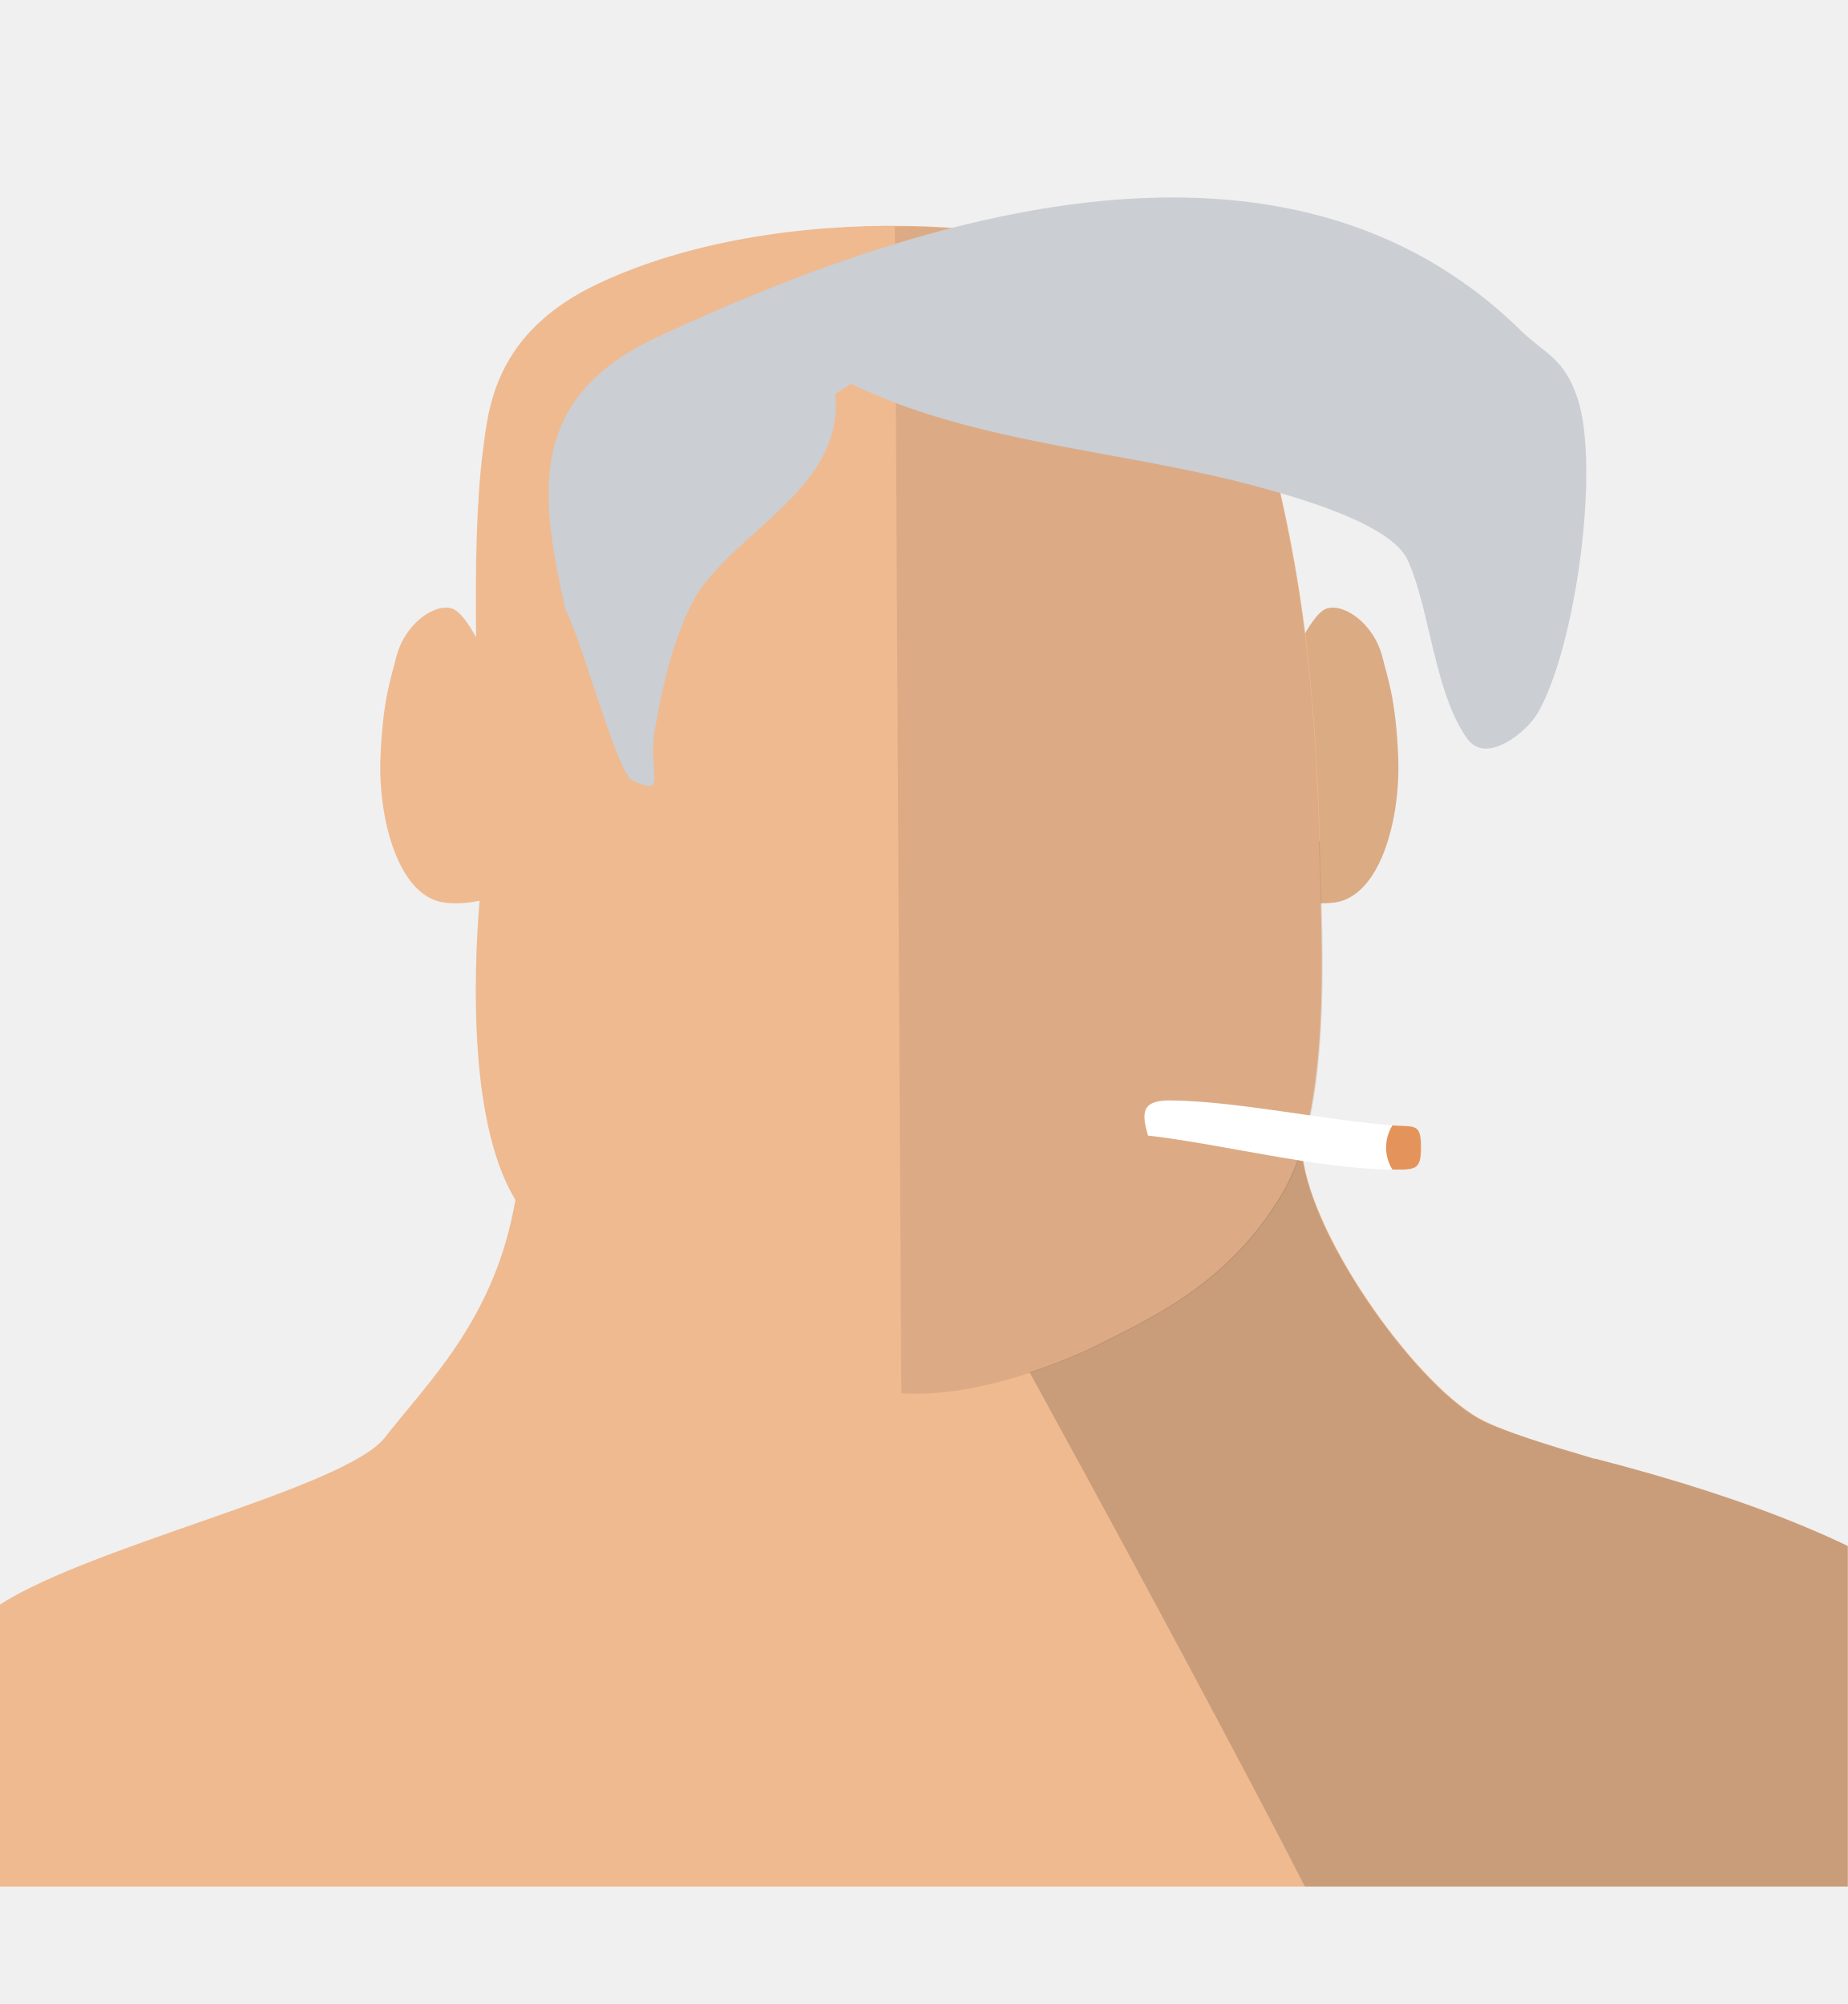
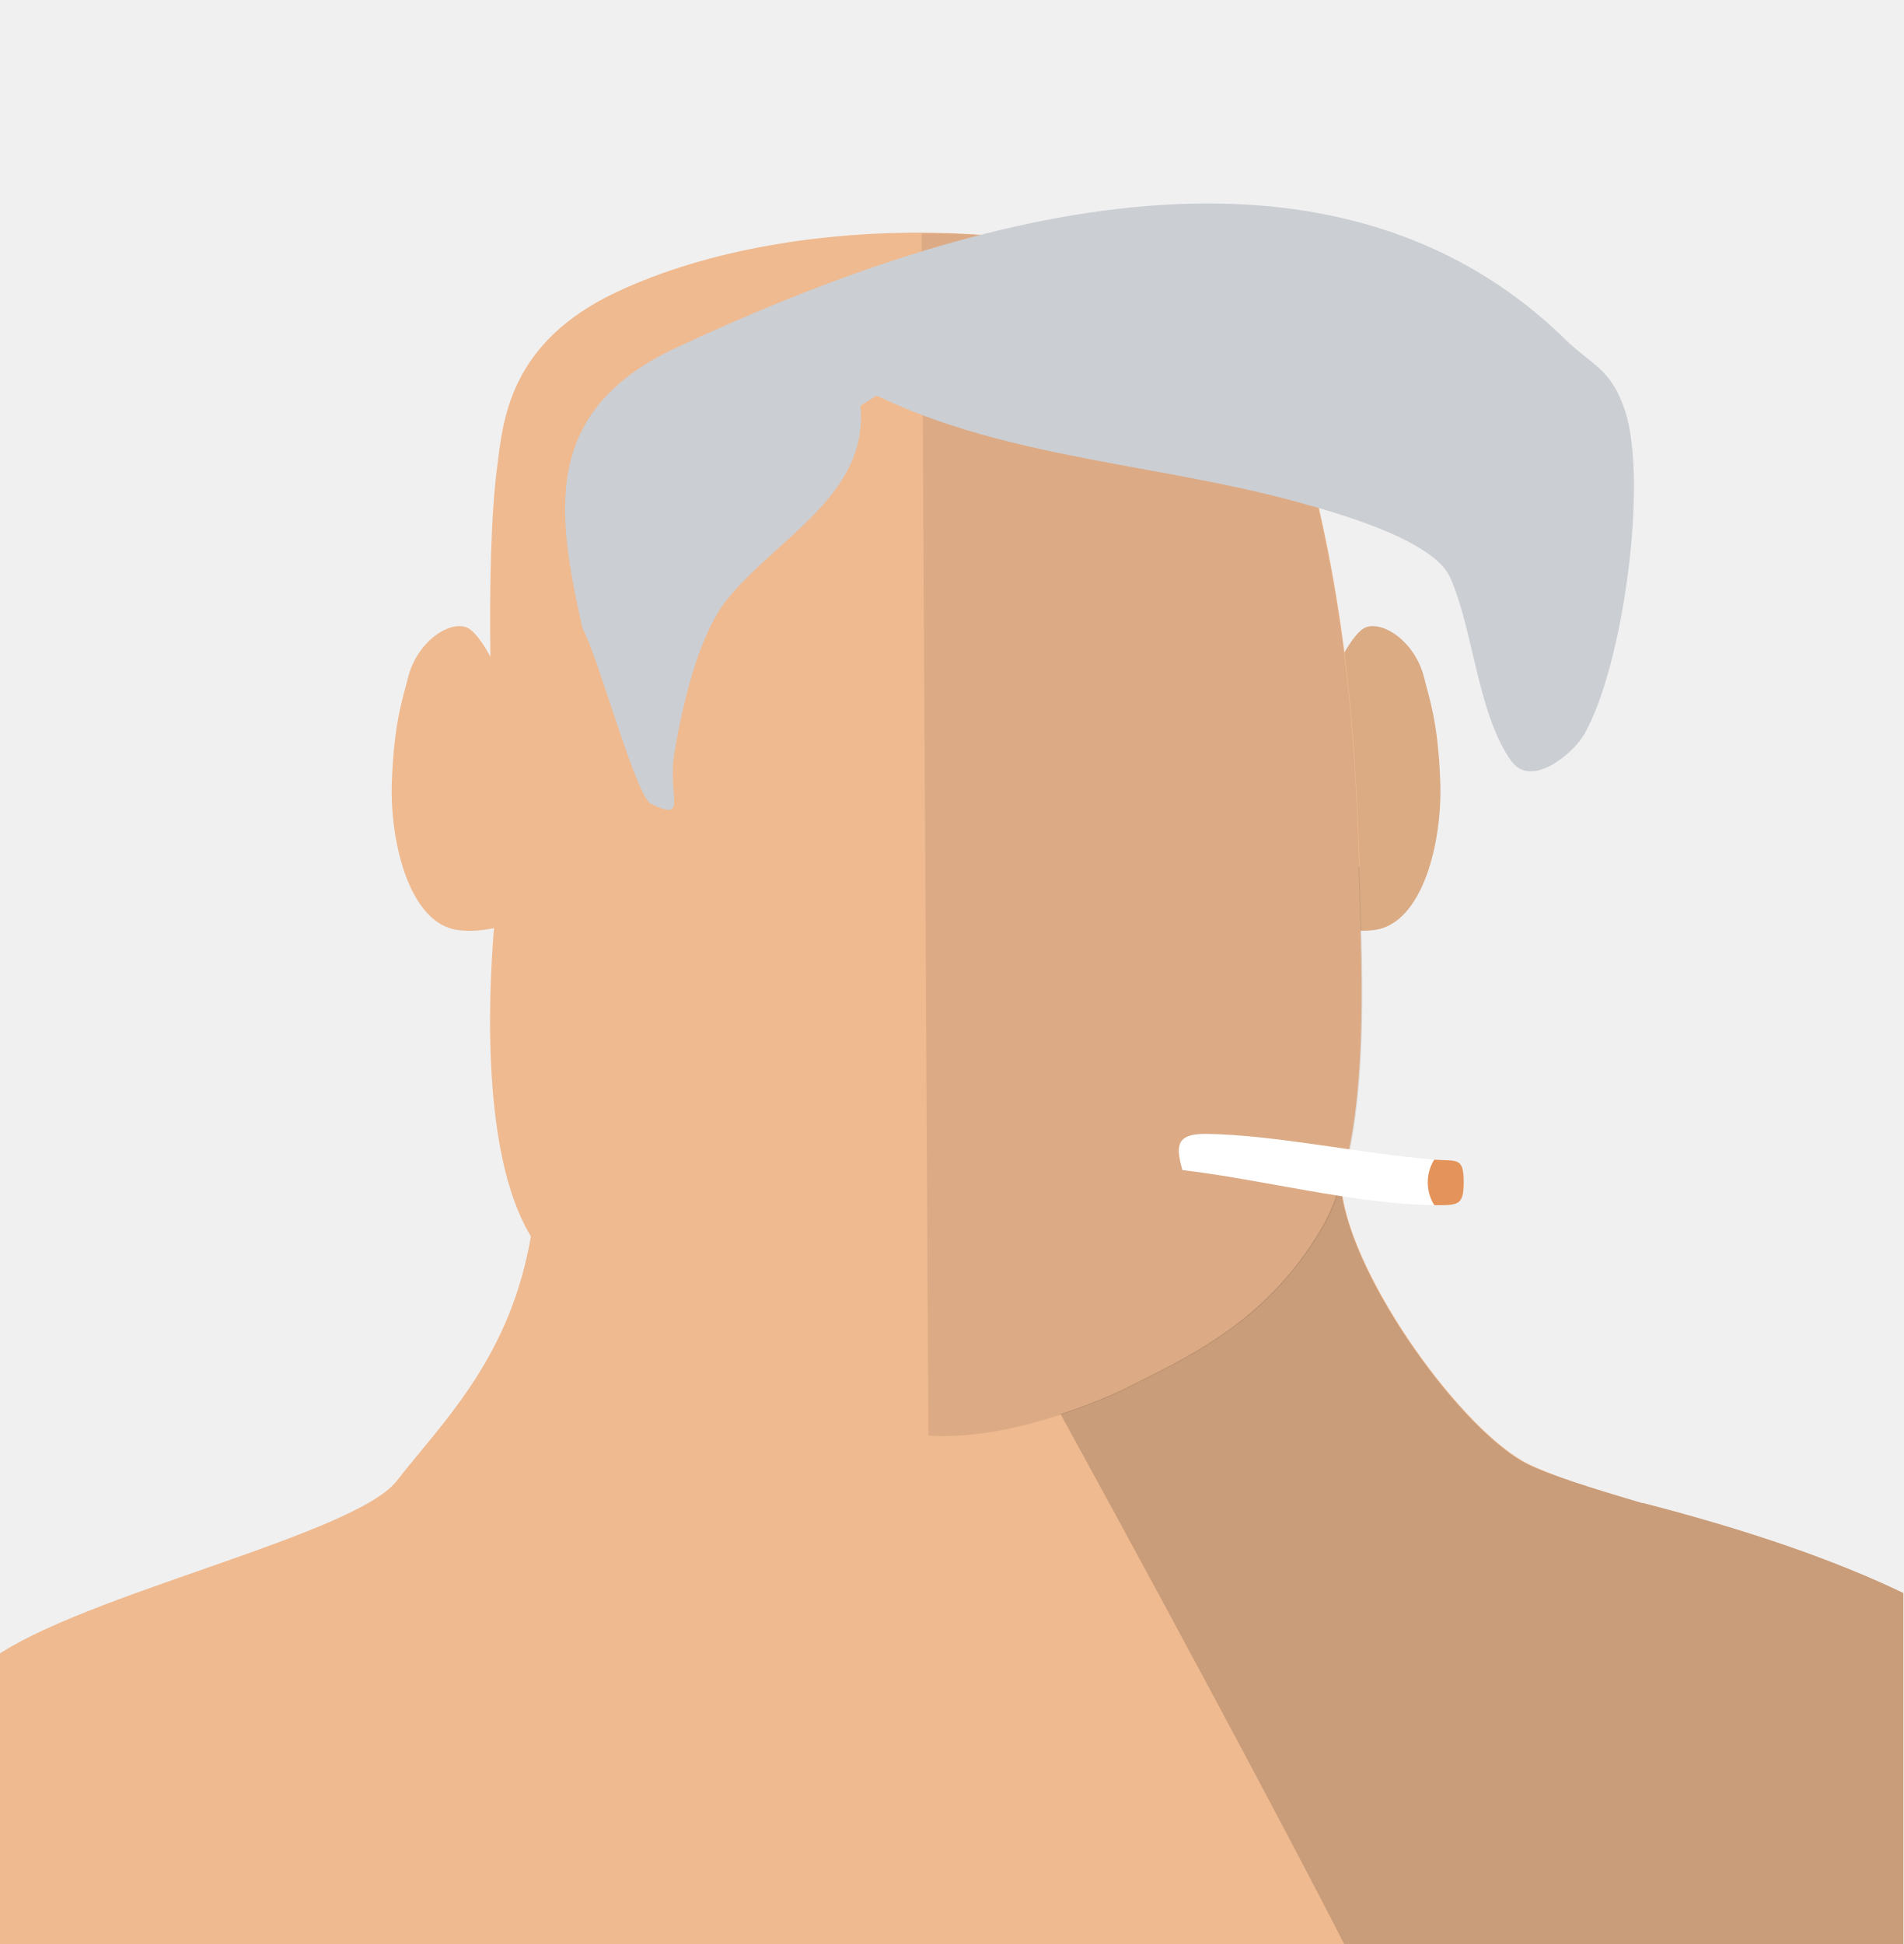
- <svg xmlns="http://www.w3.org/2000/svg" viewBox="0 0 425 461" width="100%" height="100%">
+ <svg xmlns="http://www.w3.org/2000/svg" viewBox="0 0 425 434" width="100%" height="100%">
  <defs>
    <filter id="tint-1-efba90" color-interpolation-filters="sRGB">
      <feColorMatrix type="matrix" values="                 0.937 0 0 0 0                 0 0.729 0 0 0                 0 0 0.565 0 0                 0 0 0 1 0               " />
    </filter>
    <filter id="tint-2-d8c248" color-interpolation-filters="sRGB">
      <feColorMatrix type="matrix" values="                 0.847 0 0 0 0                 0 0.761 0 0 0                 0 0 0.282 0 0                 0 0 0 1 0               " />
    </filter>
    <filter id="tint-3-cbced3" color-interpolation-filters="sRGB">
      <feColorMatrix type="matrix" values="                 0.796 0 0 0 0                 0 0.808 0 0 0                 0 0 0.827 0 0                 0 0 0 1 0               " />
    </filter>
  </defs>
  <g style="filter: url('#tint-1-efba90'); transform-origin: center top; z-index: 1;">
    <svg width="425" height="434" version="1.1" viewBox="0 0 425 434">
      <defs>
        <style> .l1_st0 { fill: #a6b3b4; } .l1_st1 { fill: #fff; } .l1_st2 { fill: #9b9b9b; mix-blend-mode: multiply; opacity: .2; } .l1_st2, .l1_st3 { isolation: isolate; } .l1_st4 { fill: #d8d8d8; } .l1_st5 { fill: #eaeaea; } </style>
      </defs>
      <g class="l1_st3">
        <g id="Layer_1">
          <g>
            <path class="l1_st0" d="M209.2,338.2c41-.9,92.3,1,92.3,1,0,0-6.9,45.5-87,42.5-80-3-94.6-37.5-94.6-37.5,0,0,22.4-4.5,89.3-6Z" />
            <g>
              <path class="l1_st1" d="M430,358.2c-19-9.9-74-24.2-88.6-31.3-14.6-7.1-39.4-41.3-41.8-61.1-2.4-19.8-7.8-86.7-7.8-86.7l-166.8,19.8s-1.7,53.8-6.9,79.5c-5.1,25.7-19.7,39.6-29.5,52.2-9.4,12.1-70.3,25.4-90.2,39.6-7.2,5.1-33.1,67.5-.4,70.7,16.6.2,116.2-5.5,135.2-5.3l287.8,4.3c43.7,0,11.4-80.5,9-81.8Z" />
              <path class="l1_st4" d="M366.8,335.6c-11.5-3.4-21-6.4-25.5-8.6-14.6-7.1-39.4-41.3-41.8-61.1-2.4-19.8-7.8-86.7-7.8-86.7l-122.7,18.7c33.1,50.4,135.1,241.5,135.9,246,.9,5.3,105.4,7.3,138-8,10.8-5.1,77-61-76.2-100.4Z" />
              <path class="l1_st5" d="M295.8,154.7s5.4-13.4,9.3-14.7c3.9-1.3,10.9,3.3,12.9,11.3,1,4.2,3.1,9.5,3.6,23.2.5,13.7-4,31.5-14.5,33.1-10.5,1.5-25.2-6.5-25.2-6.5l13.9-46.4Z" />
              <path class="l1_st1" d="M303.6,193.5c-1.1-33.9-3.5-62.5-14.2-100-4.4-15.3-11.4-24.6-19.4-28.8-29.2-15.4-91.2-18.7-132.1.4-24.5,11.4-25.6,29.2-26.9,39.2-1.4,10.8-1.7,26.7-1.5,42.3-1.7-3.1-3.7-6-5.5-6.6-3.9-1.3-10.9,3.3-12.9,11.3-1,4.2-3.1,9.5-3.6,23.2-.5,13.7,4,31.5,14.5,33.1,2.6.4,5.5.2,8.3-.4-1.4,17.1-2.6,52.7,9,70,11.1,16.4,39.3,32.2,48.5,36.1,14.2,6,21.4,5.8,39.3,7.1,17.9,1.3,39.8-8.2,45.1-10.9,11.6-6,30.1-13.7,42.7-35,11.4-19.2,9.2-57.1,8.4-81Z" />
              <path class="l1_st2" d="M289.5,93.5c-4.4-15.3-11.4-24.6-19.4-28.8-14.2-7.5-36.2-12-59.7-12.6-1.5,0-3.1,0-4.6,0l1.5,268.4s0,0,0,0c17.9,1.3,39.8-8.2,45.1-10.9,11.6-6,30.1-13.7,42.7-35,11.4-19.2,9.2-57.1,8.4-81-1.1-33.9-3.5-62.5-14.2-100Z" />
            </g>
          </g>
        </g>
      </g>
    </svg>
  </g>
  <g style="filter: url('#tint-2-d8c248'); transform: translate(0%, -6%) scale(1.2, 1.05); transform-origin: center top; z-index: 2;">
    <svg width="425" height="434" version="1.1" viewBox="0 0 425 434" />
  </g>
  <g style="filter: url('#tint-3-cbced3'); transform: scale(1.2, 1.05); transform-origin: center top; z-index: 3;">
    <svg id="Layer_1" width="425" height="434" version="1.1" viewBox="0 0 425 434">
      <defs>
        <style> .l3_st0 { fill: #fff; } </style>
      </defs>
      <path class="l3_st0" d="M291.2,72.1c4.9,5.5,8.6,6.2,11.2,15.3,4.3,15.2-.4,54.3-7.6,68.7-2.1,4.2-9.9,11.6-13.6,5.7-6.3-10.1-7.1-28.3-11.4-39.1-3.1-7.8-20.5-13.5-28.2-15.9-26-8.2-54.2-9.3-78.5-22.7l-3,2.2c1.6,19-15.7,28.1-24.9,41.3-5.4,7.8-8.3,22.9-9.7,32.4s2.7,14.8-4.4,10.9c-2.8-1.6-10-32.1-12.7-37.2-4.8-24.6-7.8-46.2,17.3-59.7,50.9-27.2,120.6-52,165.6-1.8Z" />
    </svg>
  </g>
  <g style="transform: scale(1.2, 1.05); transform-origin: center top; z-index: 6;">
    <svg id="Layer_1" width="425" height="434" version="1.1" viewBox="0 0 425 434">
      <path d="M266.884,256.239c1.696-1.888,1.696-7.792,0-9.681-13.44-1.219-29.855-5.317-42.493-5.47-5.7-.069-5.579,2.778-4.367,7.697,14.333,1.886,32.494,7.321,46.86,7.454Z" fill="#fff" />
      <path d="M266.884,246.558c-1.622,2.942-1.622,6.739,0,9.681,4.443.041,5.474.075,5.474-4.84,0-5.464-1.212-4.454-5.474-4.84Z" fill="#e4945b" />
    </svg>
  </g>
</svg>
